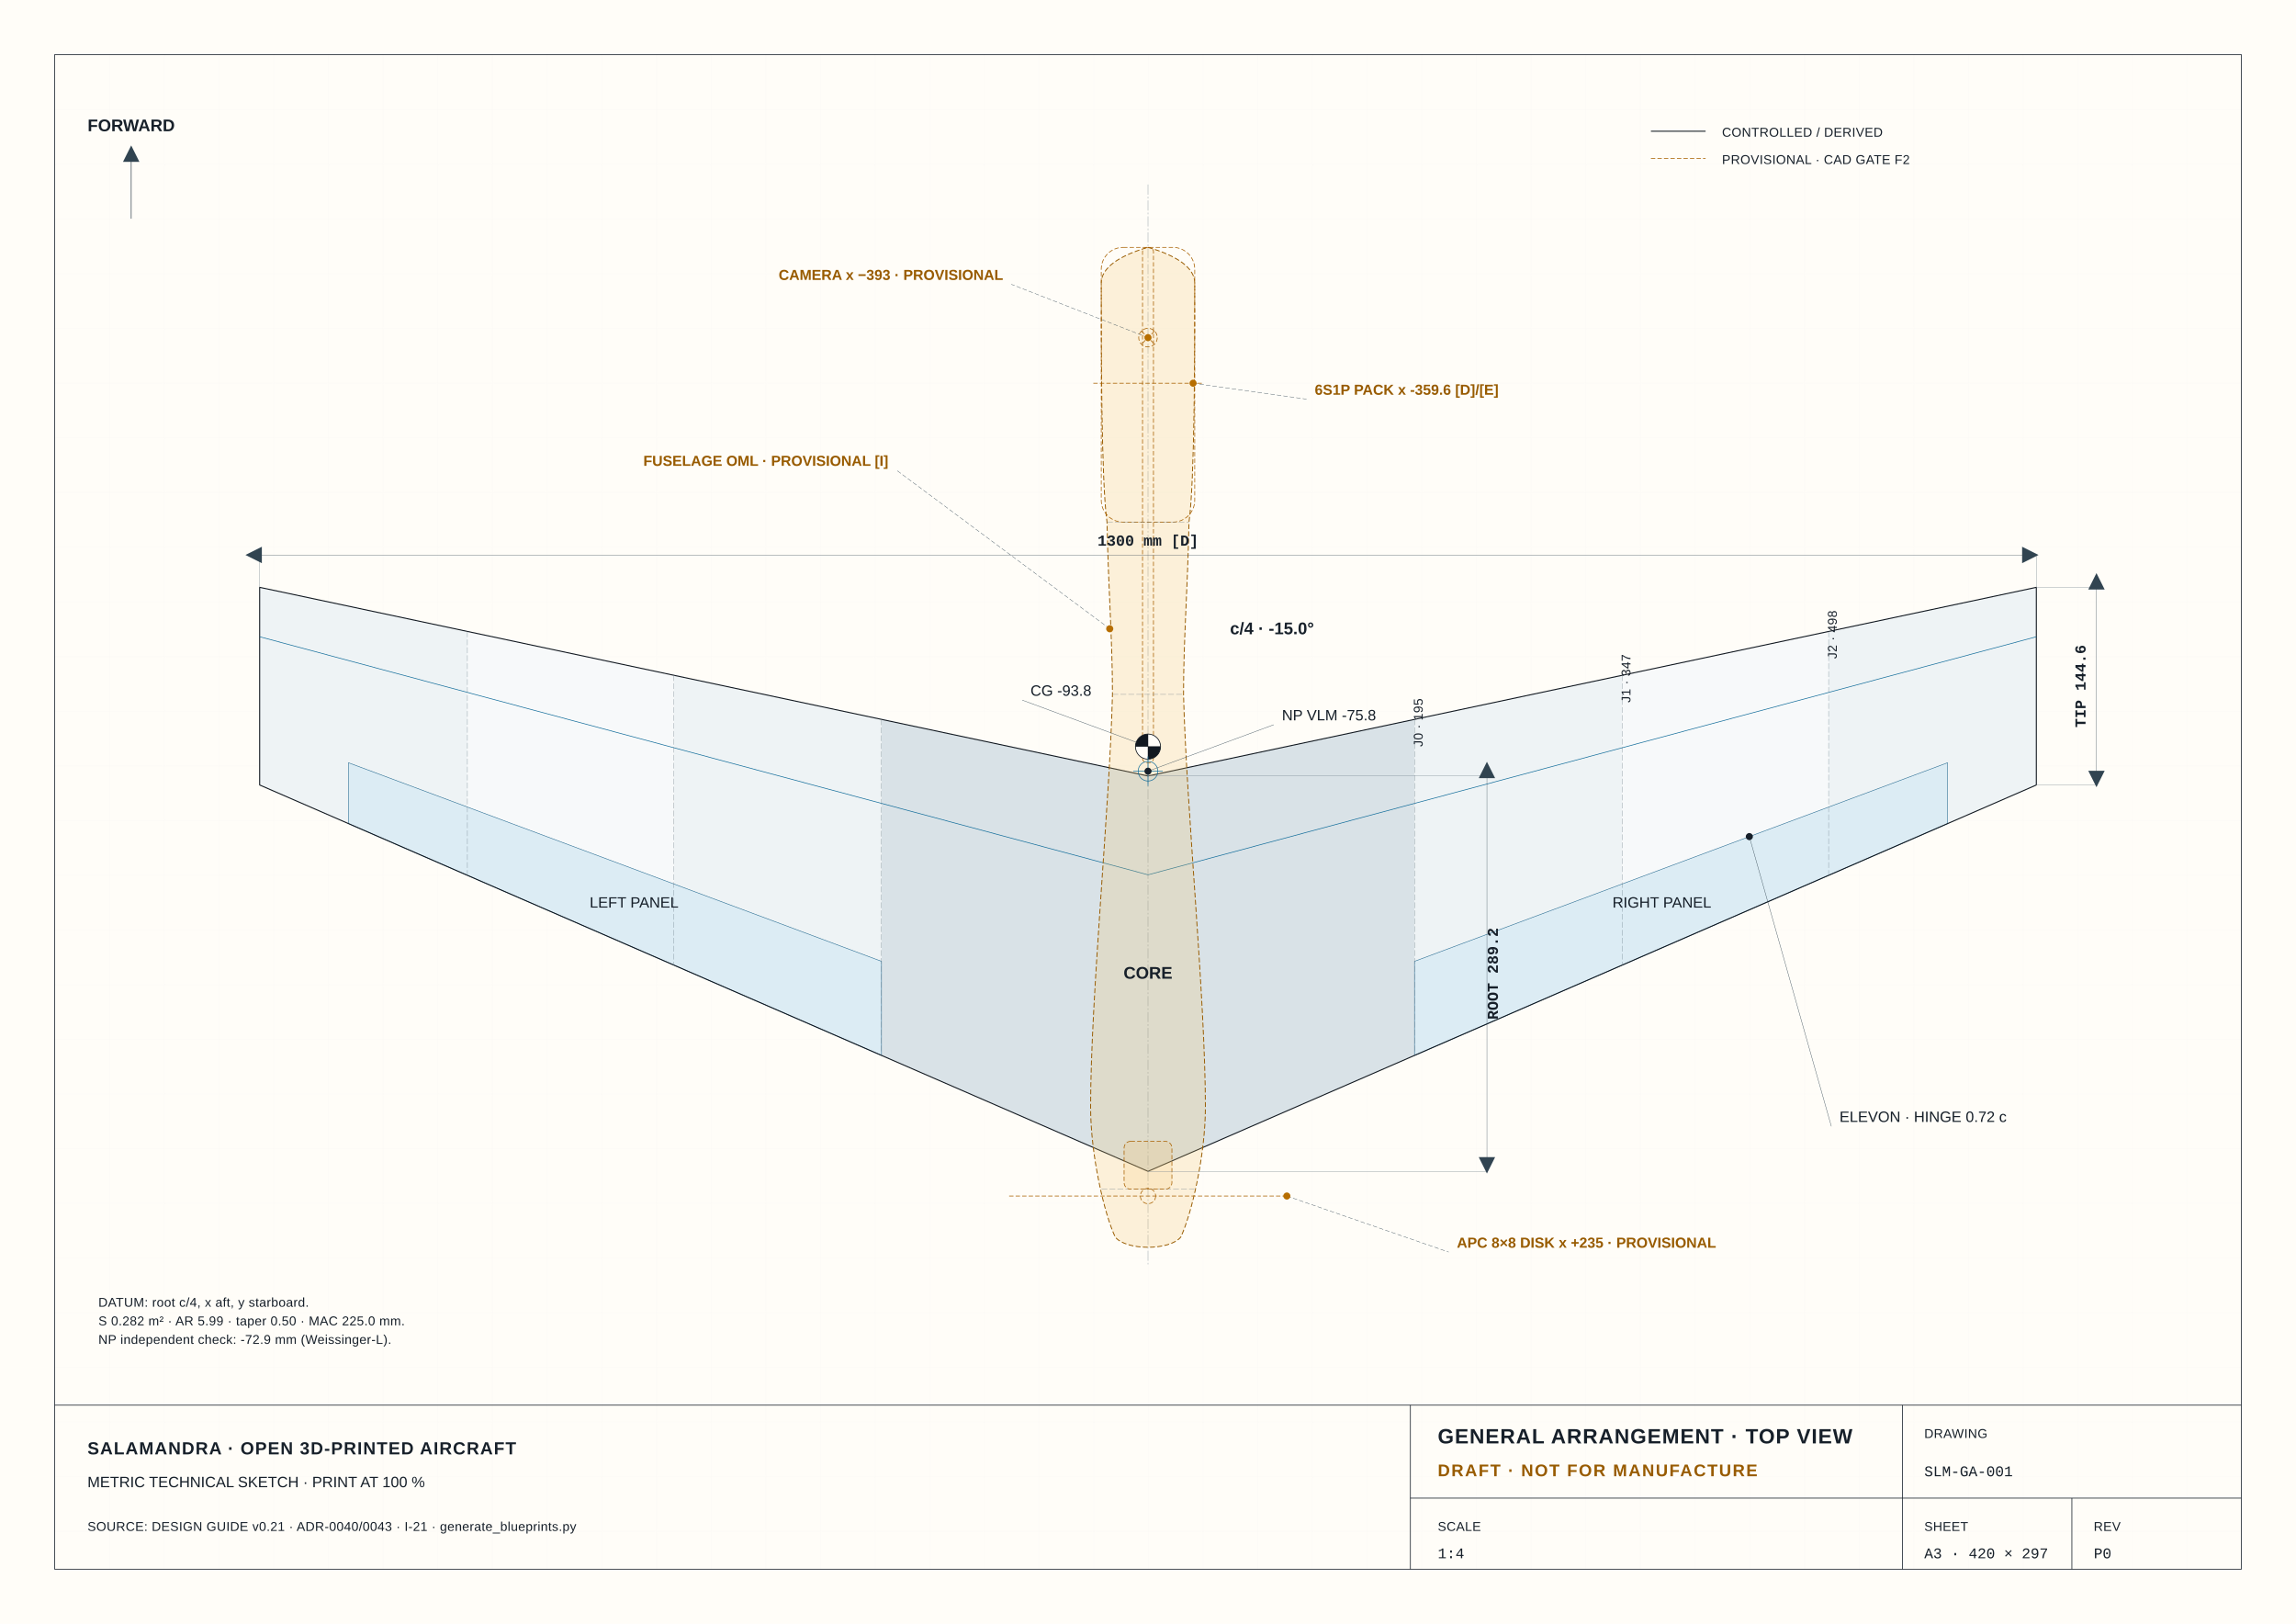
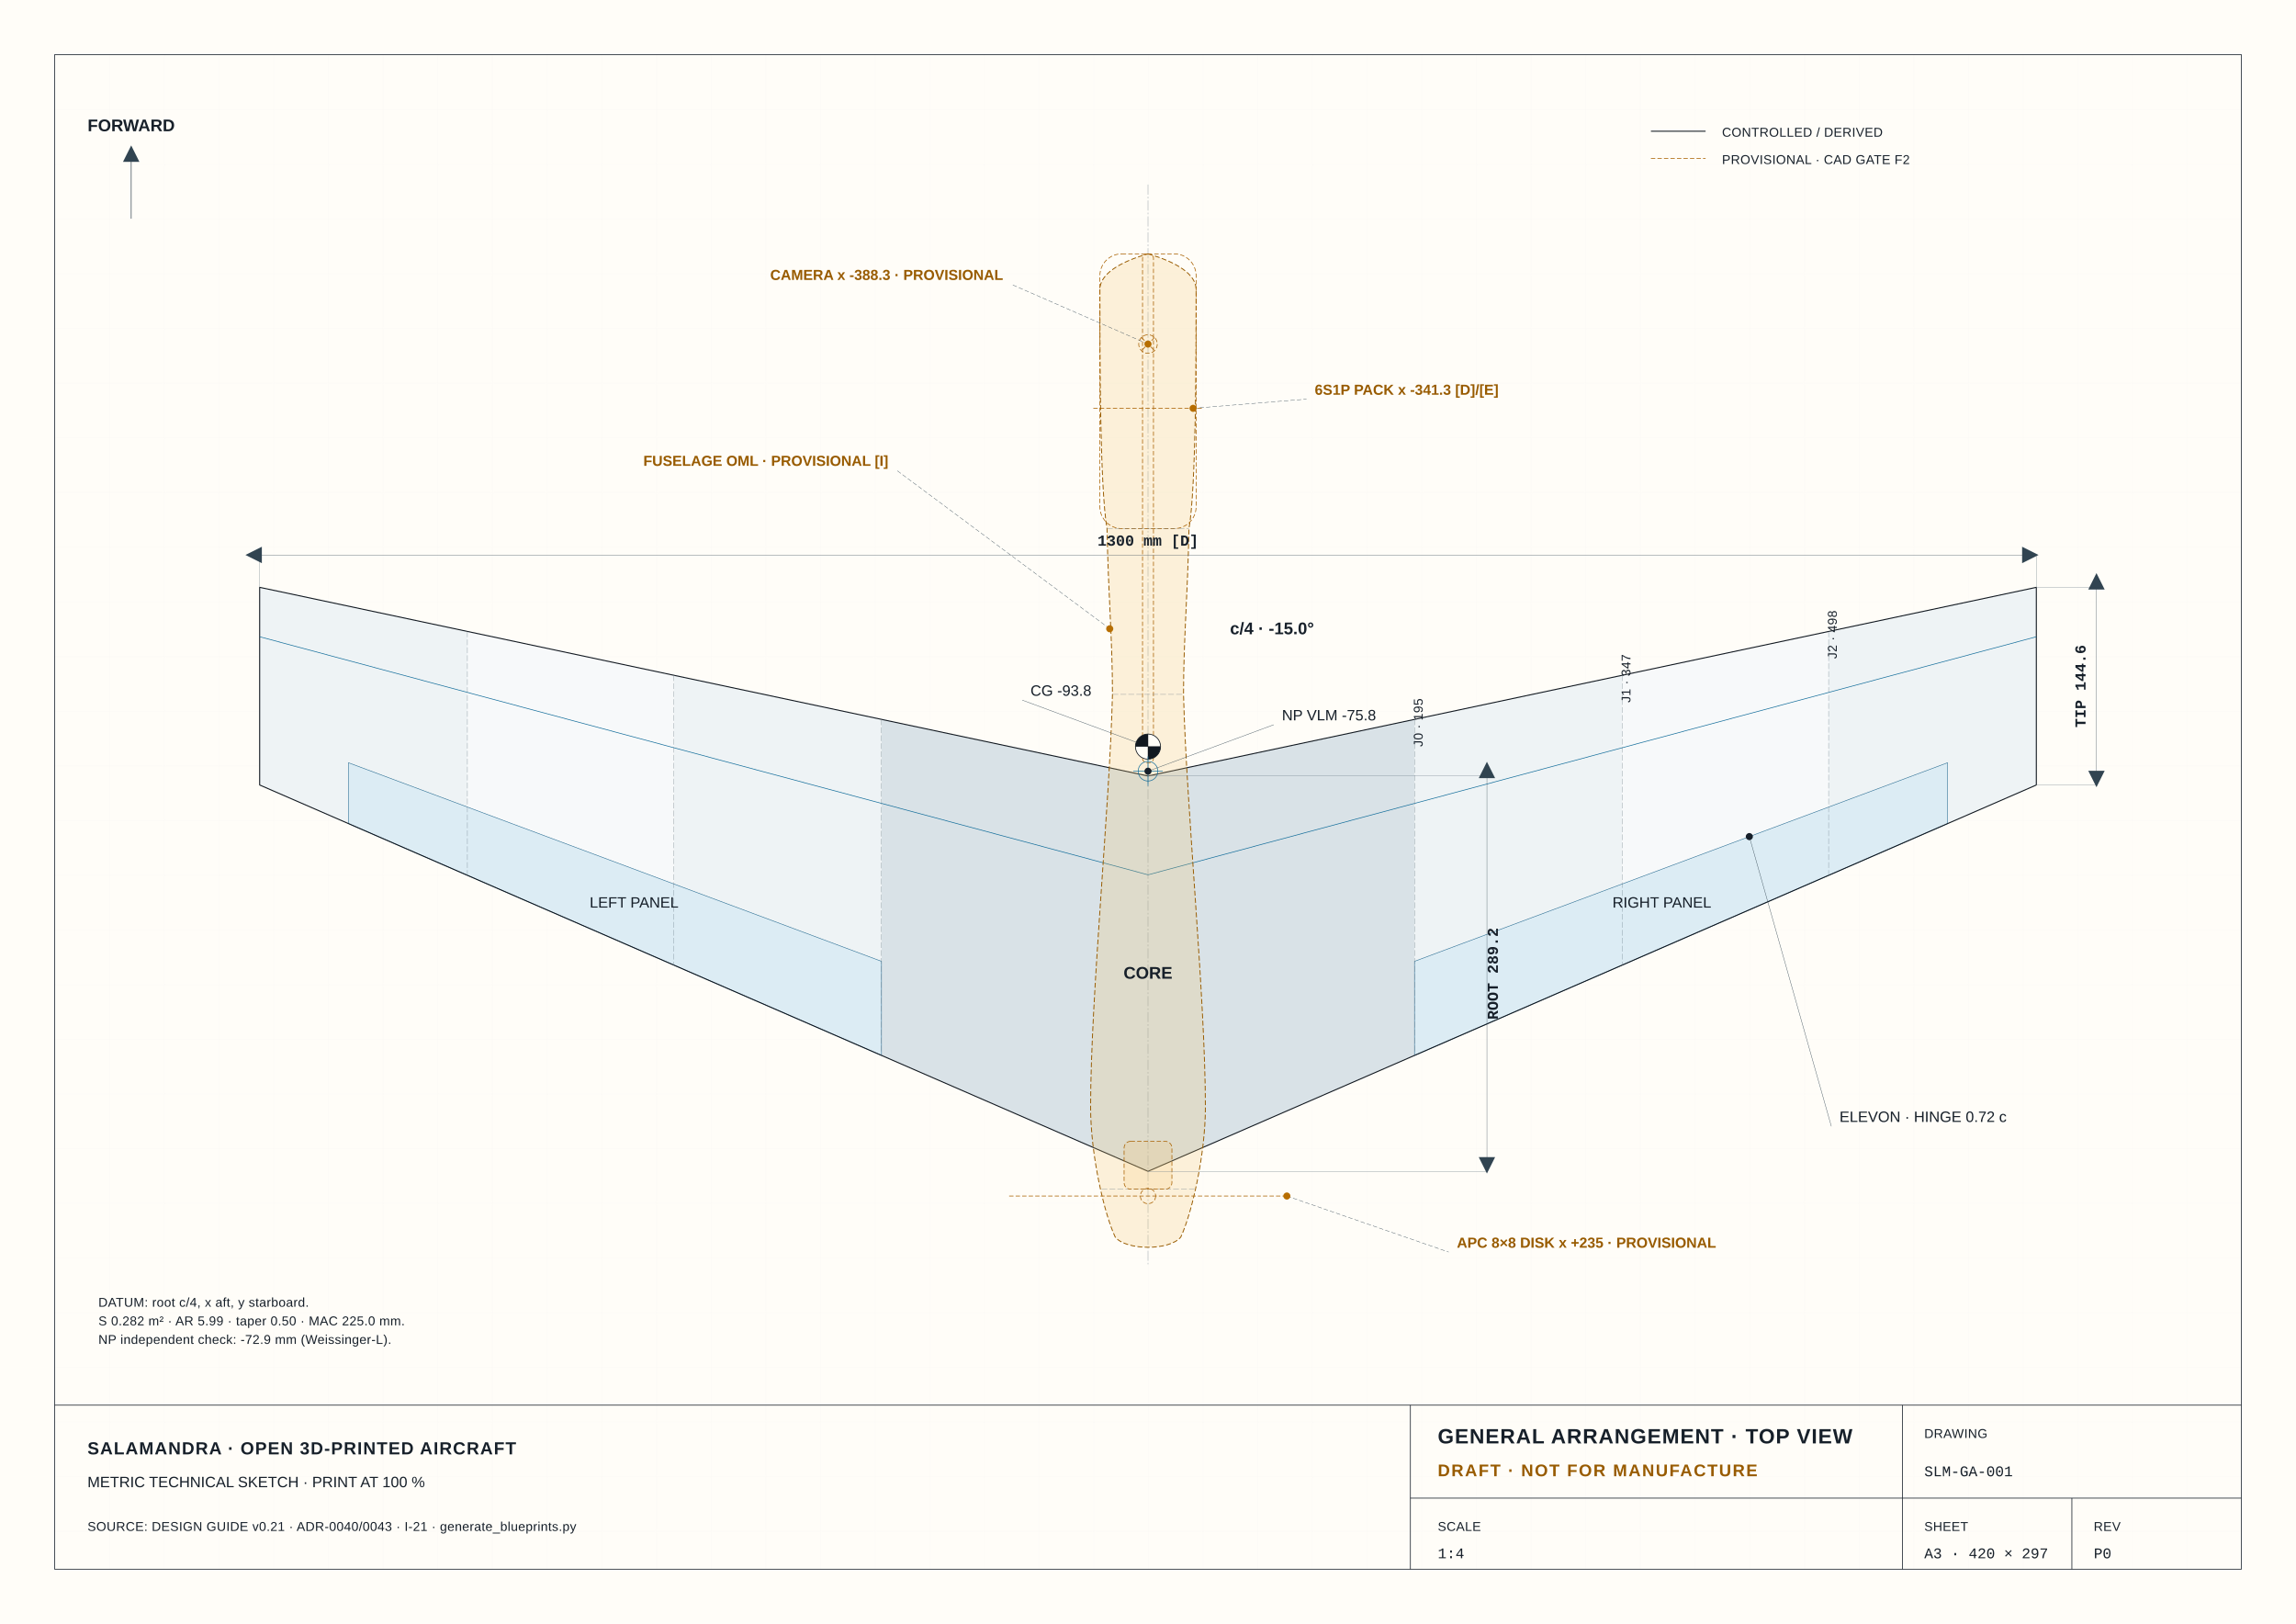
<svg xmlns="http://www.w3.org/2000/svg" width="420mm" height="297mm" viewBox="0 0 420 297" role="img" aria-labelledby="svg-title svg-desc">
  <defs>
    <pattern id="grid" width="10" height="10" patternUnits="userSpaceOnUse">
      <path d="M10 0H0V10" fill="none" stroke="#2e4757" stroke-opacity=".07" stroke-width=".16" />
    </pattern>
    <marker id="arrow-end" markerWidth="3" markerHeight="3" refX="2.6" refY="1.5" orient="auto" markerUnits="userSpaceOnUse">
      <path d="M0 0L3 1.5L0 3Z" fill="#314451" />
    </marker>
    <marker id="arrow-start" markerWidth="3" markerHeight="3" refX=".4" refY="1.5" orient="auto-start-reverse" markerUnits="userSpaceOnUse">
      <path d="M0 0L3 1.5L0 3Z" fill="#314451" />
    </marker>
    <style>
          :root { color-scheme: light; }
          * { vector-effect: non-scaling-stroke; }
          .sheet { fill: #fffdf8; }
          .grid { fill: url(#grid); }
          .frame, .title-line { fill: none; stroke: #17202a; stroke-width: .5; }
          .outline { fill: none; stroke: #111820; stroke-width: .7; stroke-linejoin: round; }
          .medium { fill: none; stroke: #263746; stroke-width: .42; }
          .thin { fill: none; stroke: #455563; stroke-width: .25; }
          .hidden { fill: none; stroke: #667784; stroke-width: .25; stroke-dasharray: 2.4 1.4; }
          .centre { fill: none; stroke: #5a6c79; stroke-width: .2; stroke-dasharray: 7 1.4 1.2 1.4; }
          .station { fill: none; stroke: #6c7c87; stroke-width: .22; stroke-dasharray: 4 1.5; }
          .controlled-fill { fill: #eaf0f3; stroke: none; }
          .core-fill { fill: #d9e2e7; stroke: none; }
          .segment-fill-a { fill: #eef3f5; stroke: none; }
          .segment-fill-b { fill: #f7f9fa; stroke: none; }
          .elevon-fill { fill: #dcecf4; stroke: #24698f; stroke-width: .35; }
          .derived { fill: none; stroke: #146e9b; stroke-width: .45; }
          .derived-fill { fill: #146e9b; stroke: none; }
          .provisional-line { fill: none; stroke: #a86000; stroke-width: .48; stroke-dasharray: 3 1.5; }
          .provisional-fill { fill: #f4c46a; fill-opacity: .18; stroke: #a86000; stroke-width: .48; stroke-dasharray: 3 1.5; }
          .provisional-dot { fill: #b76e00; stroke: none; }
          .datum-dot { fill: #17202a; stroke: none; }
          .dimension, .extension, .leader { fill: none; stroke: #314451; stroke-width: .22; }
          .extension { stroke: #71808a; }
          .leader { stroke-width: .25; }
          text { font-family: Arial, Helvetica, sans-serif; fill: #17202a; }
          .sheet-title { font-size: 5.2px; font-weight: 700; letter-spacing: .35px; }
          .block-title { font-size: 3.8px; font-weight: 700; letter-spacing: .16px; }
          .sheet-subtitle { font-size: 3.2px; font-weight: 600; letter-spacing: .18px; }
          .label { font-size: 3.1px; font-weight: 600; }
          .note { font-size: 2.75px; }
          .micro { font-size: 2.35px; letter-spacing: .05px; }
          .dimension-text { font: 600 2.8px 'Courier New', Consolas, monospace; }
          .mono { font: 2.7px 'Courier New', Consolas, monospace; }
          .provisional-text { font-size: 2.65px; font-weight: 600; fill: #985b00; }
          .status { font-size: 3.1px; font-weight: 700; fill: #985b00; letter-spacing: .25px; }
          .watermark { font-size: 8px; font-weight: 700; fill: #b76e00; fill-opacity: .08; letter-spacing: .8px; }
        </style>
  </defs>
  <rect width="420" height="297" class="sheet" />
  <rect x="10" y="10" width="400" height="277" class="grid" />
  <rect x="10" y="10" width="400" height="277" class="frame" />
  <line x1="10" y1="257" x2="410" y2="257" class="title-line" />
  <line x1="258" y1="257" x2="258" y2="287" class="title-line" />
  <line x1="348" y1="257" x2="348" y2="287" class="title-line" />
  <line x1="258" y1="274" x2="410" y2="274" class="title-line" />
  <line x1="379" y1="274" x2="379" y2="287" class="title-line" />
  <text x="16" y="266" class="sheet-subtitle" text-anchor="start">SALAMANDRA · OPEN 3D-PRINTED AIRCRAFT</text>
  <text x="16" y="272" class="note" text-anchor="start">METRIC TECHNICAL SKETCH · PRINT AT 100 %</text>
  <text x="16" y="280" class="micro" text-anchor="start">SOURCE: DESIGN GUIDE v0.21 · ADR-0040/0043 · I-21 · generate_blueprints.py</text>
  <text x="263" y="264" class="block-title" text-anchor="start" style="font-size:3.8px">GENERAL ARRANGEMENT · TOP VIEW</text>
  <text x="263" y="270" class="status" text-anchor="start">DRAFT · NOT FOR MANUFACTURE</text>
  <text x="352" y="263" class="micro" text-anchor="start">DRAWING</text>
  <text x="352" y="270" class="mono" text-anchor="start">SLM-GA-001</text>
  <text x="263" y="280" class="micro" text-anchor="start">SCALE</text>
  <text x="263" y="285" class="mono" text-anchor="start">1:4</text>
  <text x="352" y="280" class="micro" text-anchor="start">SHEET</text>
  <text x="352" y="285" class="mono" text-anchor="start">A3 · 420 × 297</text>
  <text x="383" y="280" class="micro" text-anchor="start">REV</text>
  <text x="383" y="285" class="mono" text-anchor="start">P0</text>
  <text x="210" y="151" class="watermark" text-anchor="middle">DRAFT · CONTROLLED GEOMETRY + PROVISIONAL EQUIPMENT</text>
  <polygon points="210,141.923 161.25,131.572 161.25,193.034 210,214.231" class="core-fill" />
  <polygon points="161.25,131.572 123.25,123.504 123.25,176.511 161.25,193.034" class="segment-fill-a" />
  <polygon points="123.25,123.504 85.5,115.488 85.5,160.097 123.25,176.511" class="segment-fill-b" />
  <polygon points="85.5,115.488 47.5,107.42 47.5,143.574 85.5,160.097" class="segment-fill-a" />
  <polygon points="210,141.923 258.75,131.572 258.75,193.034 210,214.231" class="core-fill" />
  <polygon points="258.75,131.572 296.75,123.504 296.75,176.511 258.75,193.034" class="segment-fill-a" />
  <polygon points="296.75,123.504 334.5,115.488 334.5,160.097 296.75,176.511" class="segment-fill-b" />
  <polygon points="334.5,115.488 372.5,107.42 372.5,143.574 334.5,160.097" class="segment-fill-a" />
  <polygon points="161.25,175.824 63.75,139.504 63.75,150.639 161.25,193.034" class="elevon-fill" />
  <polygon points="258.75,175.824 356.25,139.504 356.25,150.639 258.75,193.034" class="elevon-fill" />
  <polygon points="210,141.923 47.5,107.42 47.5,143.574 210,214.231 372.5,143.574 372.5,107.42" class="outline" />
  <line x1="210" y1="33.75" x2="210" y2="231.25" class="centre" />
  <line x1="210" y1="160" x2="47.5" y2="116.458" class="derived" />
  <line x1="161.25" y1="131.572" x2="161.25" y2="193.034" class="station" />
  <line x1="123.25" y1="123.504" x2="123.25" y2="176.511" class="station" />
  <line x1="85.5" y1="115.488" x2="85.5" y2="160.097" class="station" />
  <line x1="210" y1="160" x2="372.5" y2="116.458" class="derived" />
  <line x1="258.75" y1="131.572" x2="258.75" y2="193.034" class="station" />
  <line x1="296.75" y1="123.504" x2="296.75" y2="176.511" class="station" />
  <line x1="334.5" y1="115.488" x2="334.5" y2="160.097" class="station" />
-   <path d="M 210 45.24 C 215.25 46.74 218.55 48.99 218.55 51.74 C 218.55 63.99 218.55 87.99 217.5 95.49 C 217.25 107.99 216.5 117 216.5 127 C 217 147.5 220.5 182.5 220.5 202.5 C 220.5 211.25 218 222 216 226.25 C 214 228.75 206 228.75 204 226.25 C 202 222 199.5 211.25 199.5 202.5 C 199.5 182.5 203 147.5 203.5 127 C 203.5 117 202.75 107.99 202.5 95.49 C 201.45 87.99 201.45 63.99 201.45 51.74 C 201.45 48.99 204.75 46.74 210 45.24 Z" class="provisional-fill" style="fill:#f4c46a;fill-opacity:.22;stroke:#985b00;stroke-width:.62;stroke-dasharray:3.4 1.6;stroke-linejoin:round" />
-   <rect x="209" y="45.24" width="2" height="94.26" rx="0.8" class="provisional-line" />
-   <rect x="201.45" y="45.24" width="17.1" height="50.25" rx="4" class="provisional-line" />
-   <line x1="200" y1="70.088" x2="220" y2="70.088" class="provisional-line" />
-   <line x1="202.5" y1="95.49" x2="217.5" y2="95.49" class="station" />
+   <path d="M 210 46.429 C 215.25 47.929 218.8 50.179 218.8 52.929 C 218.8 65.179 218.8 89.179 217.5 96.679 C 217.25 109.179 216.5 117 216.5 127 C 217 147.5 220.5 182.5 220.5 202.5 C 220.5 211.25 218 222 216 226.25 C 214 228.75 206 228.75 204 226.25 C 202 222 199.5 211.25 199.5 202.5 C 199.5 182.5 203 147.5 203.5 127 C 203.5 117 202.75 109.179 202.5 96.679 C 201.2 89.179 201.2 65.179 201.2 52.929 C 201.2 50.179 204.75 47.929 210 46.429 Z" class="provisional-fill" style="fill:#f4c46a;fill-opacity:.22;stroke:#985b00;stroke-width:.62;stroke-dasharray:3.4 1.6;stroke-linejoin:round" />
+   <rect x="209" y="46.429" width="2" height="93.071" rx="0.8" class="provisional-line" />
+   <rect x="201.2" y="46.429" width="17.6" height="50.25" rx="4" class="provisional-line" />
+   <line x1="200" y1="74.678" x2="220" y2="74.678" class="provisional-line" />
+   <line x1="202.5" y1="96.679" x2="217.5" y2="96.679" class="station" />
  <line x1="203.5" y1="127" x2="216.5" y2="127" class="station" />
  <line x1="201.5" y1="217.5" x2="218.5" y2="217.5" class="station" />
  <rect x="205.625" y="208.75" width="8.75" height="8.75" rx="1.2" class="provisional-fill" />
  <line x1="184.6" y1="218.75" x2="235.4" y2="218.75" class="provisional-line" />
  <circle cx="210" cy="218.75" r="1.4" class="provisional-line" />
  <line x1="210" y1="136.551" x2="187" y2="128.051" class="leader" />
  <circle cx="210" cy="136.551" r="0.65" class="datum-dot" />
  <text x="188.5" y="127.251" class="note" text-anchor="start">CG -93.8</text>
  <g id="cg-target-general-arrangement" role="img" aria-label="Calculated centre of gravity">
    <circle cx="210" cy="136.551" r="2.3" class="medium" style="fill:#fffdf8;stroke:none" />
    <path d="M 210 136.551 L 210 134.251 A 2.3 2.3 0 0 0 207.7 136.551 Z" class="thin" style="fill:#111820;stroke:none" />
    <path d="M 210 136.551 L 210 138.851 A 2.3 2.3 0 0 0 212.3 136.551 Z" class="thin" style="fill:#111820;stroke:none" />
    <line x1="207.7" y1="136.551" x2="212.3" y2="136.551" class="thin" style="fill:none;stroke:#111820;stroke-width:.28" />
    <line x1="210" y1="134.251" x2="210" y2="138.851" class="thin" style="fill:none;stroke:#111820;stroke-width:.28" />
    <circle cx="210" cy="136.551" r="2.3" class="medium" style="fill:none;stroke:#111820;stroke-width:.52" />
  </g>
  <circle cx="210" cy="141.05" r="1.8" class="derived" />
  <line x1="207.3" y1="141.05" x2="212.7" y2="141.05" class="derived" />
  <line x1="210" y1="138.35" x2="210" y2="143.75" class="derived" />
  <line x1="210" y1="141.05" x2="233" y2="132.55" class="leader" />
  <circle cx="210" cy="141.05" r="0.65" class="datum-dot" />
  <text x="234.5" y="131.75" class="note" text-anchor="start">NP VLM -75.8</text>
-   <circle cx="210" cy="61.75" r="1.7" class="provisional-line" />
-   <path d="M 208.8 60.55 L 211.2 62.95 M 211.2 60.55 L 208.8 62.95" class="provisional-line" />
+   <circle cx="210" cy="62.929" r="1.7" class="provisional-line" />
+   <path d="M 208.8 61.729 L 211.2 64.129 M 211.2 61.729 L 208.8 64.129" class="provisional-line" />
  <line x1="47.5" y1="107.42" x2="47.5" y2="101.5" class="extension" />
  <line x1="372.5" y1="107.42" x2="372.5" y2="101.5" class="extension" />
  <line x1="47.5" y1="101.5" x2="372.5" y2="101.5" class="dimension" marker-start="url(#arrow-start)" marker-end="url(#arrow-end)" />
  <text x="210" y="99.8" class="dimension-text" text-anchor="middle">1300 mm [D]</text>
  <line x1="210" y1="141.923" x2="272" y2="141.923" class="extension" />
  <line x1="210" y1="214.231" x2="272" y2="214.231" class="extension" />
  <line x1="272" y1="141.923" x2="272" y2="214.231" class="dimension" marker-start="url(#arrow-start)" marker-end="url(#arrow-end)" />
  <text x="274" y="178.077" class="dimension-text" text-anchor="middle" transform="rotate(-90 274 178.077)">ROOT 289.2</text>
  <line x1="372.5" y1="107.42" x2="383.5" y2="107.42" class="extension" />
  <line x1="372.5" y1="143.574" x2="383.5" y2="143.574" class="extension" />
  <line x1="383.5" y1="107.42" x2="383.5" y2="143.574" class="dimension" marker-start="url(#arrow-start)" marker-end="url(#arrow-end)" />
  <text x="381.5" y="125.497" class="dimension-text" text-anchor="middle" transform="rotate(-90 381.5 125.497)">TIP 144.6</text>
  <text x="24" y="24" class="label" text-anchor="middle">FORWARD</text>
  <line x1="24" y1="40" x2="24" y2="27" class="medium" marker-end="url(#arrow-end)" />
  <text x="225" y="116" class="label" text-anchor="start">c/4 · -15.0°</text>
  <text x="210" y="179" class="label" text-anchor="middle">CORE</text>
  <text x="116" y="166" class="note" text-anchor="middle">LEFT PANEL</text>
  <text x="304" y="166" class="note" text-anchor="middle">RIGHT PANEL</text>
  <text x="260.25" y="136.572" class="micro" text-anchor="start" transform="rotate(-90 260.25 136.572)">J0 · 195</text>
  <text x="298.25" y="128.504" class="micro" text-anchor="start" transform="rotate(-90 298.25 128.504)">J1 · 347</text>
  <text x="336" y="120.488" class="micro" text-anchor="start" transform="rotate(-90 336 120.488)">J2 · 498</text>
-   <line x1="210" y1="61.75" x2="185" y2="52" class="leader provisional-line" />
-   <circle cx="210" cy="61.75" r="0.65" class="provisional-dot" />
-   <text x="183.5" y="51.2" class="provisional-text" text-anchor="end">CAMERA x −393 · PROVISIONAL</text>
-   <line x1="218.25" y1="70.088" x2="239" y2="73" class="leader provisional-line" />
-   <circle cx="218.25" cy="70.088" r="0.65" class="provisional-dot" />
-   <text x="240.5" y="72.2" class="provisional-text" text-anchor="start">6S1P PACK x -359.6 [D]/[E]</text>
+   <line x1="210" y1="62.929" x2="185" y2="52" class="leader provisional-line" />
+   <circle cx="210" cy="62.929" r="0.65" class="provisional-dot" />
+   <text x="183.5" y="51.2" class="provisional-text" text-anchor="end">CAMERA x -388.3 · PROVISIONAL</text>
+   <line x1="218.25" y1="74.678" x2="239" y2="73" class="leader provisional-line" />
+   <circle cx="218.25" cy="74.678" r="0.65" class="provisional-dot" />
+   <text x="240.5" y="72.2" class="provisional-text" text-anchor="start">6S1P PACK x -341.3 [D]/[E]</text>
  <line x1="203" y1="115" x2="164" y2="86" class="leader provisional-line" />
  <circle cx="203" cy="115" r="0.65" class="provisional-dot" />
  <text x="162.5" y="85.2" class="provisional-text" text-anchor="end">FUSELAGE OML · PROVISIONAL [I]</text>
  <line x1="235.4" y1="218.75" x2="265" y2="229" class="leader provisional-line" />
  <circle cx="235.4" cy="218.75" r="0.65" class="provisional-dot" />
  <text x="266.5" y="228.2" class="provisional-text" text-anchor="start">APC 8×8 DISK x +235 · PROVISIONAL</text>
  <line x1="320" y1="153.008" x2="335" y2="206" class="leader" />
  <circle cx="320" cy="153.008" r="0.65" class="datum-dot" />
  <text x="336.5" y="205.2" class="note" text-anchor="start">ELEVON · HINGE 0.72 c</text>
  <line x1="302" y1="24" x2="312" y2="24" class="outline" />
  <text x="315" y="25" class="micro" text-anchor="start">CONTROLLED / DERIVED</text>
  <line x1="302" y1="29" x2="312" y2="29" class="provisional-line" />
  <text x="315" y="30" class="micro" text-anchor="start">PROVISIONAL · CAD GATE F2</text>
  <text x="18" y="239" class="micro" text-anchor="start">
    <tspan x="18" dy="0">DATUM: root c/4, x aft, y starboard.</tspan>
    <tspan x="18" dy="3.4">S 0.282 m² · AR 5.99 · taper 0.50 · MAC 225.0 mm.</tspan>
    <tspan x="18" dy="3.4">NP independent check: -72.9 mm (Weissinger-L).</tspan>
  </text>
</svg>
